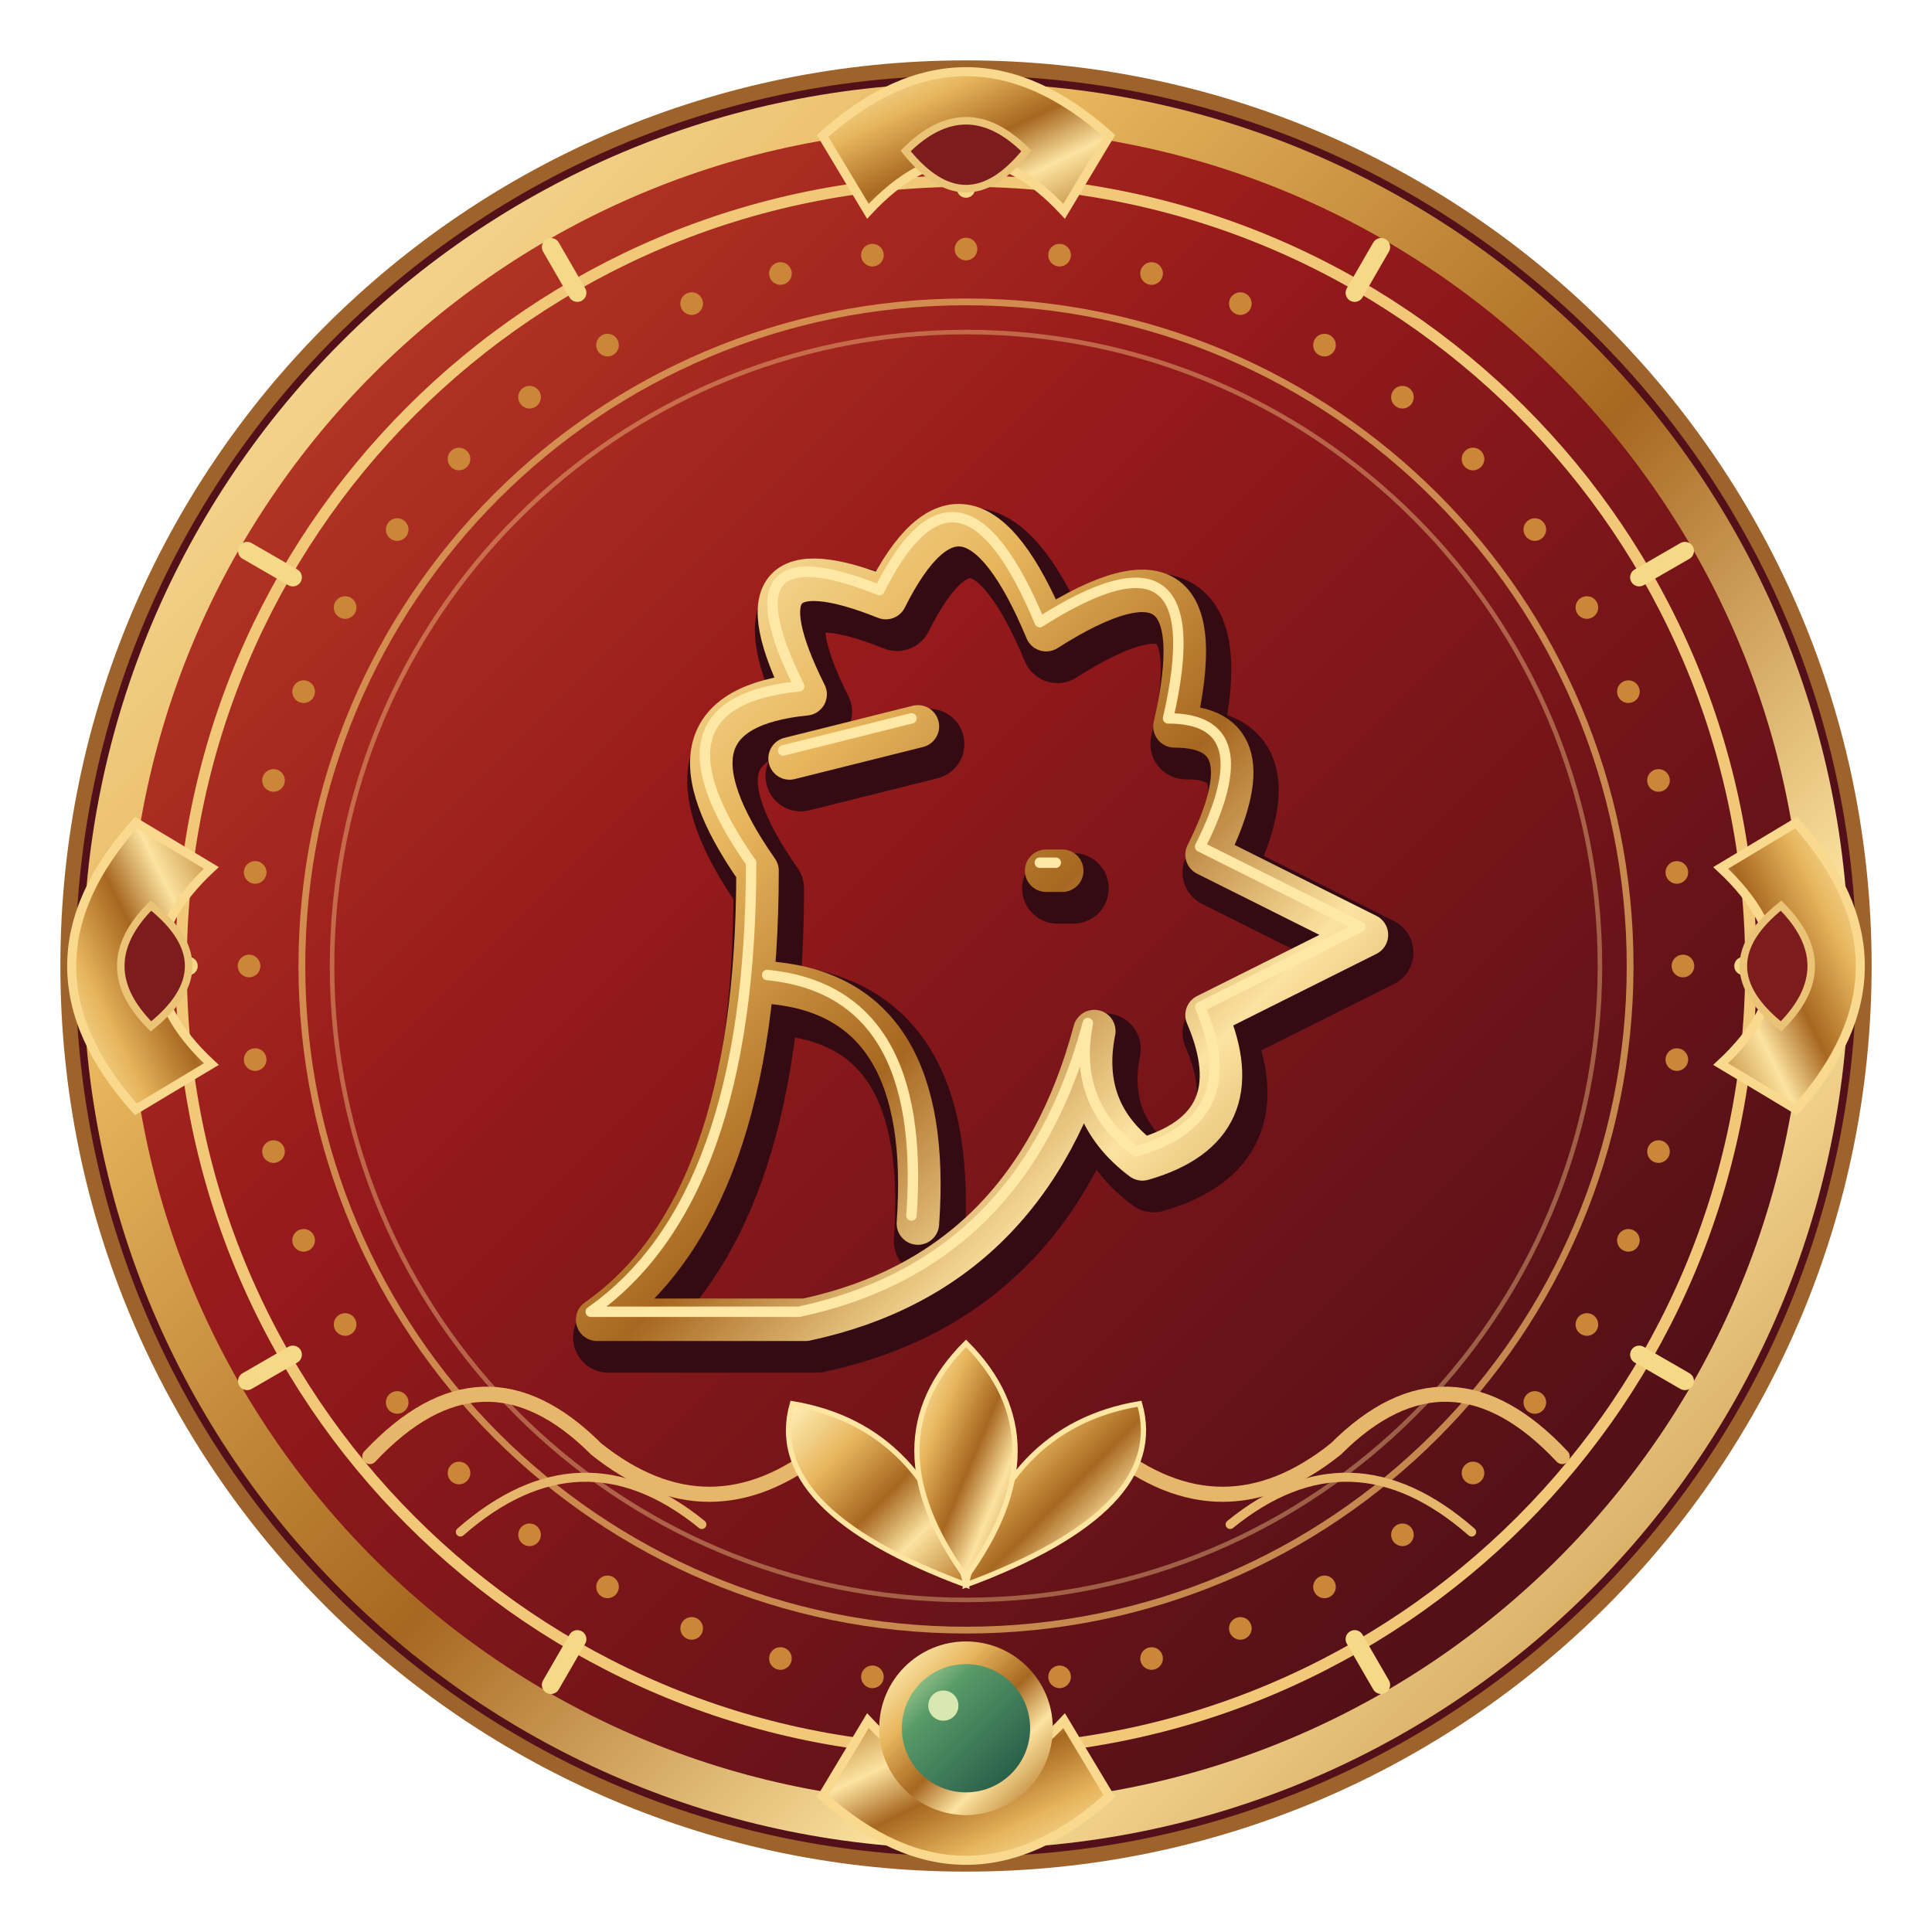
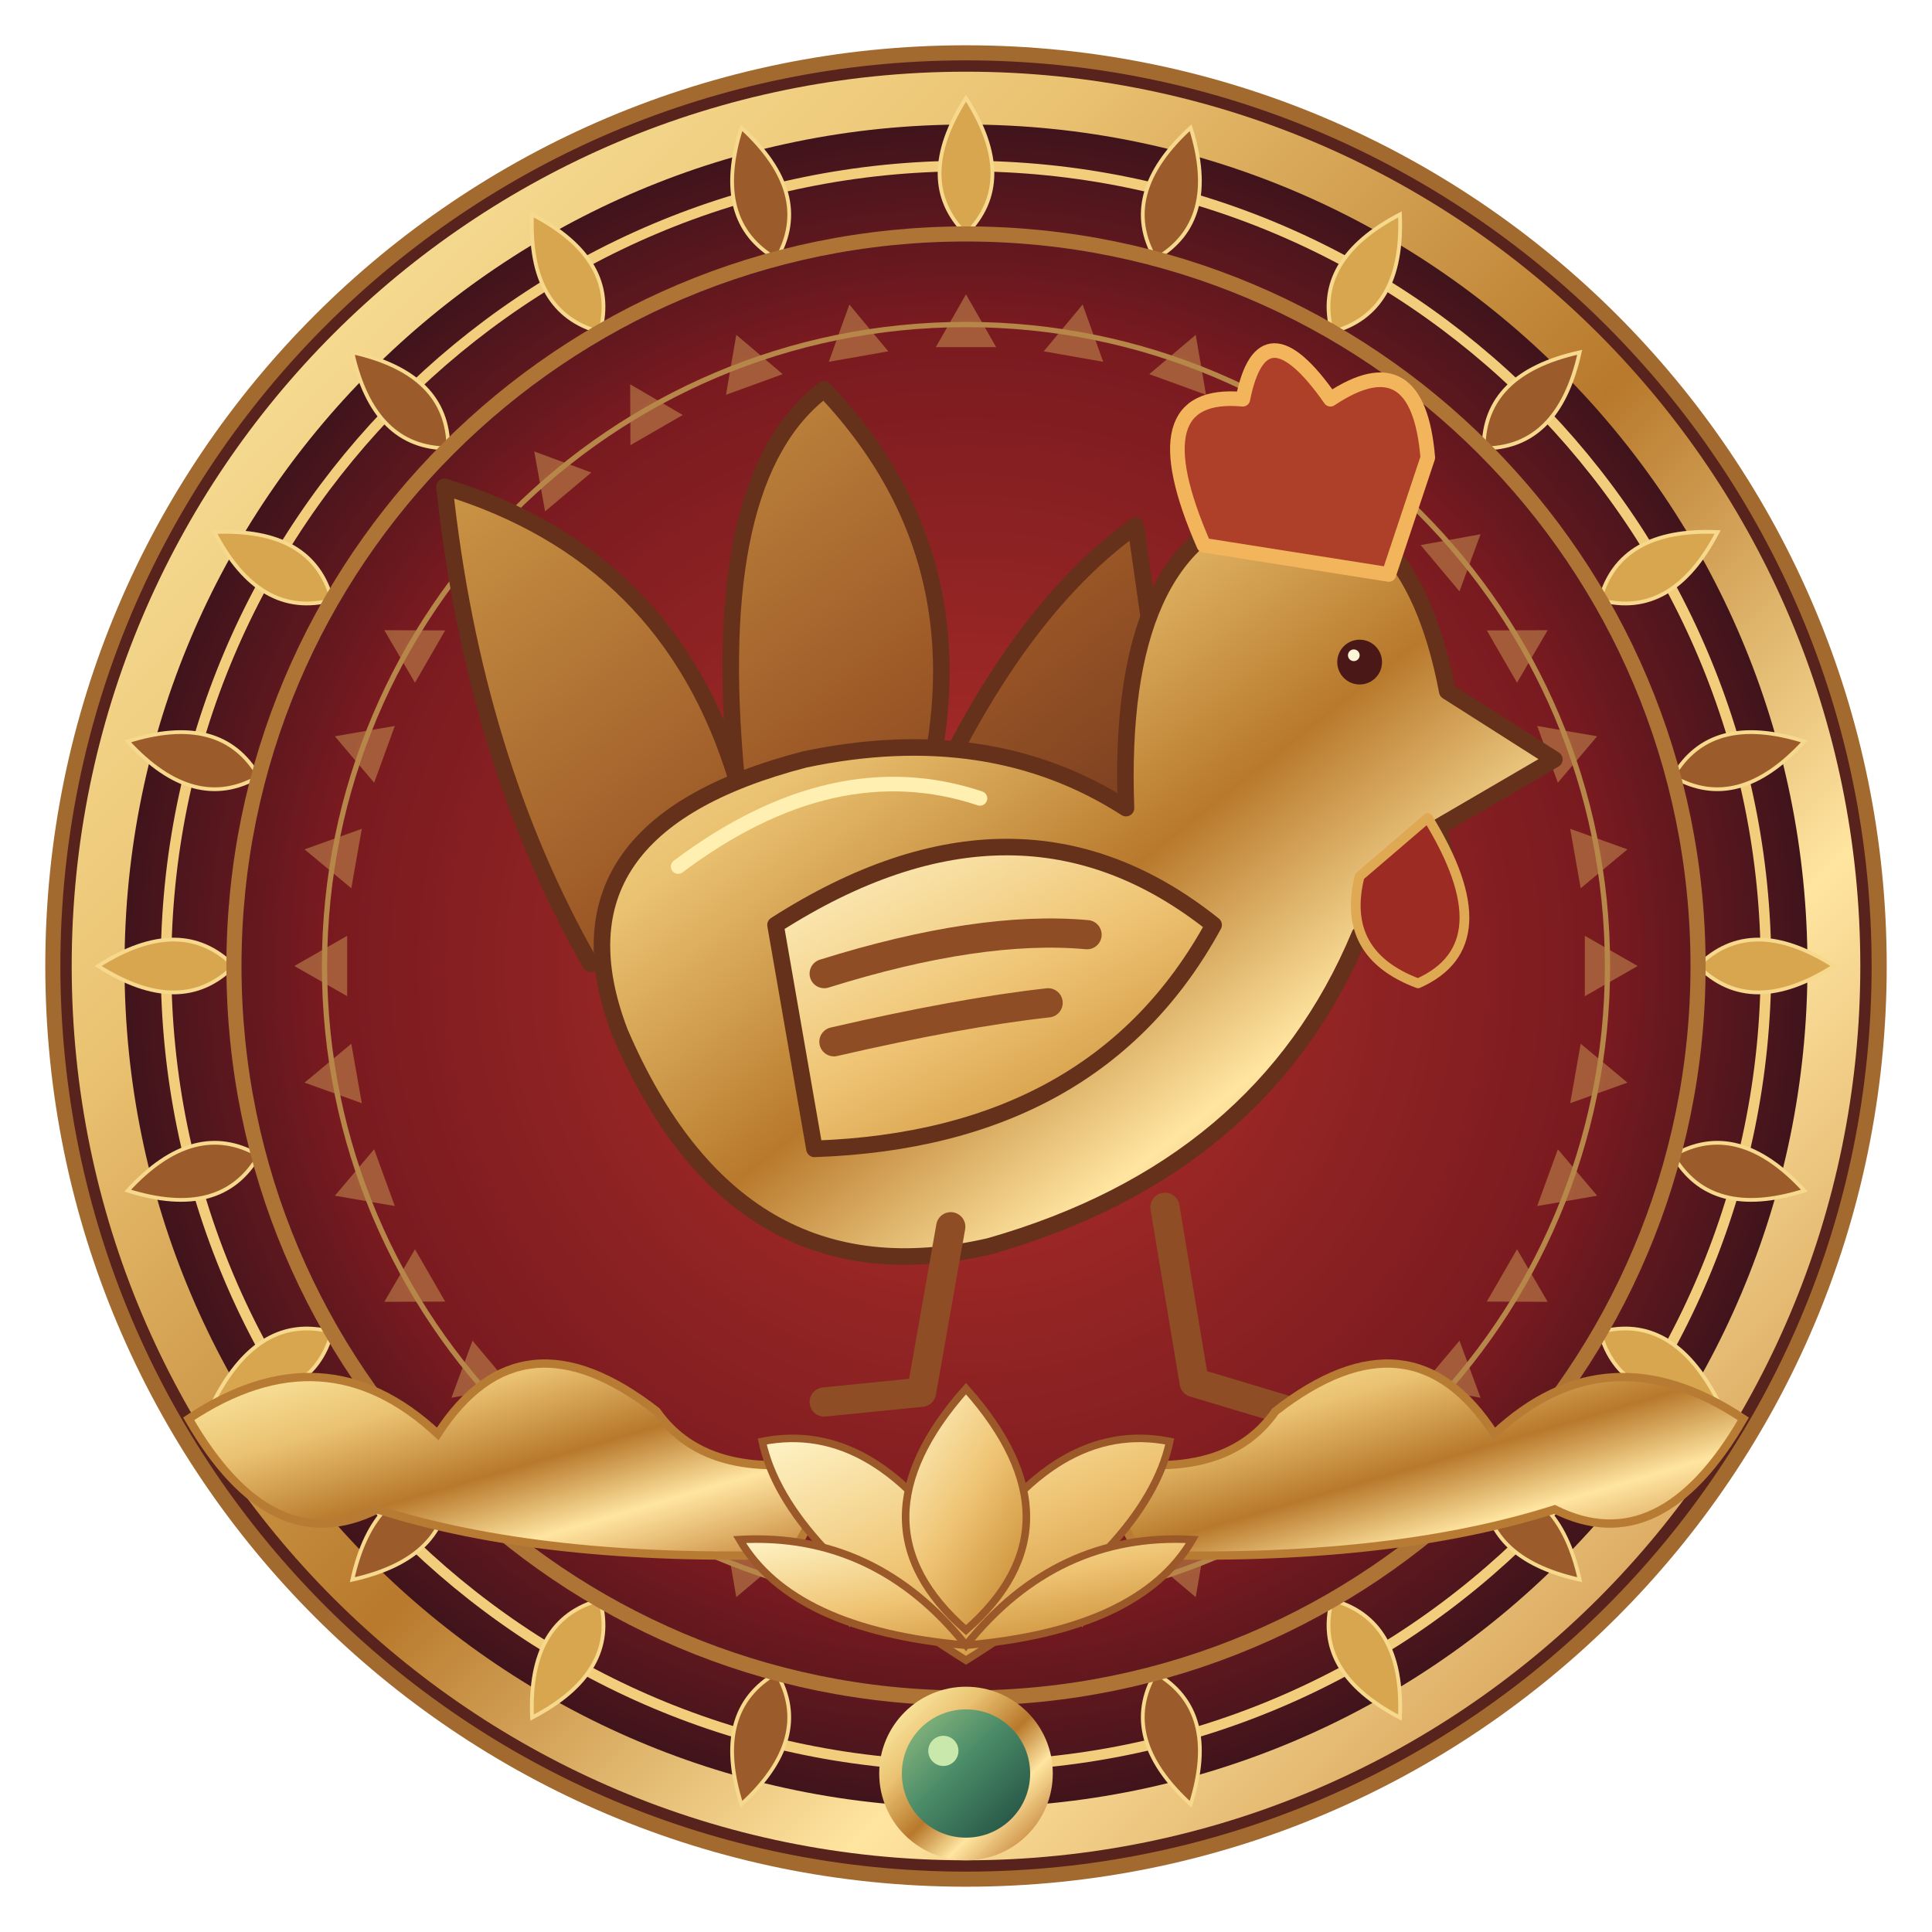
- <svg xmlns="http://www.w3.org/2000/svg" width="256" height="256" viewBox="0 0 256 256">
+ <svg xmlns="http://www.w3.org/2000/svg" viewBox="0 0 256 256" width="256" height="256">
  <defs>
-     <linearGradient id="red" x1="0" y1="0" x2="1" y2="1">
-       <stop offset="0" stop-color="#C3472A" />
-       <stop offset=".38" stop-color="#971A1B" />
-       <stop offset="1" stop-color="#390C16" />
+     <linearGradient id="gold" x1="0" y1="0" x2="1" y2="1">
+       <stop offset="0" stop-color="#FFF0AC" />
+       <stop offset=".28" stop-color="#EAC271" />
+       <stop offset=".52" stop-color="#B8792C" />
+       <stop offset=".72" stop-color="#FFE5A0" />
+       <stop offset="1" stop-color="#BD772C" />
    </linearGradient>
-     <linearGradient id="gold" x1="0" y1="0" x2="1" y2="1">
-       <stop offset="0" stop-color="#FFF1BB" />
-       <stop offset=".28" stop-color="#E7B65D" />
-       <stop offset=".53" stop-color="#A76720" />
-       <stop offset=".73" stop-color="#FCE3A0" />
-       <stop offset="1" stop-color="#B77A2B" />
+     <linearGradient id="light" x1="0" y1="0" x2=".8" y2="1">
+       <stop offset="0" stop-color="#FFF4C7" />
+       <stop offset=".52" stop-color="#EFC575" />
+       <stop offset="1" stop-color="#CA8D36" />
+     </linearGradient>
+     <linearGradient id="dark" x1="0" y1="0" x2="1" y2="1">
+       <stop offset="0" stop-color="#D3A04B" />
+       <stop offset=".58" stop-color="#9B5726" />
+       <stop offset="1" stop-color="#67301D" />
    </linearGradient>
    <linearGradient id="jade" x1="0" y1="0" x2="1" y2="1">
-       <stop offset="0" stop-color="#D9F0AE" />
-       <stop offset=".32" stop-color="#589A68" />
-       <stop offset="1" stop-color="#17483F" />
+       <stop offset="0" stop-color="#A4C987" />
+       <stop offset=".45" stop-color="#4B8C68" />
+       <stop offset="1" stop-color="#173F39" />
    </linearGradient>
+     <radialGradient id="lacquer">
+       <stop offset="0" stop-color="#B53129" />
+       <stop offset=".74" stop-color="#781A20" />
+       <stop offset="1" stop-color="#37131B" />
+     </radialGradient>
  </defs>
-   <circle cx="128" cy="128" r="119" fill="#521019" stroke="#9D632B" stroke-width="2" />
-   <circle cx="128" cy="128" r="114" fill="url(#red)" stroke="url(#gold)" stroke-width="6" />
-   <circle cx="128" cy="128" r="104" fill="none" stroke="#F0C878" stroke-width="1.5" />
-   <path d="M231.00 128.00 L238.00 128.00" stroke="#F6D986" stroke-width="2.4" stroke-linecap="round" />
-   <path d="M217.20 179.50 L223.26 183.00" stroke="#F6D986" stroke-width="2.4" stroke-linecap="round" />
-   <path d="M179.50 217.20 L183.00 223.26" stroke="#F6D986" stroke-width="2.4" stroke-linecap="round" />
-   <path d="M128.00 231.00 L128.00 238.00" stroke="#F6D986" stroke-width="2.4" stroke-linecap="round" />
-   <path d="M76.50 217.20 L73.00 223.26" stroke="#F6D986" stroke-width="2.4" stroke-linecap="round" />
-   <path d="M38.80 179.50 L32.74 183.00" stroke="#F6D986" stroke-width="2.4" stroke-linecap="round" />
-   <path d="M25.00 128.00 L18.00 128.00" stroke="#F6D986" stroke-width="2.4" stroke-linecap="round" />
-   <path d="M38.80 76.50 L32.74 73.00" stroke="#F6D986" stroke-width="2.4" stroke-linecap="round" />
-   <path d="M76.50 38.80 L73.00 32.74" stroke="#F6D986" stroke-width="2.4" stroke-linecap="round" />
-   <path d="M128.00 25.00 L128.00 18.00" stroke="#F6D986" stroke-width="2.4" stroke-linecap="round" />
-   <path d="M179.50 38.80 L183.00 32.74" stroke="#F6D986" stroke-width="2.4" stroke-linecap="round" />
-   <path d="M217.20 76.50 L223.26 73.00" stroke="#F6D986" stroke-width="2.4" stroke-linecap="round" />
-   <circle cx="223.00" cy="128.00" r="1.5" fill="#CB8738" />
-   <circle cx="222.19" cy="140.40" r="1.5" fill="#CB8738" />
-   <circle cx="219.76" cy="152.59" r="1.5" fill="#CB8738" />
-   <circle cx="215.77" cy="164.35" r="1.5" fill="#CB8738" />
-   <circle cx="210.27" cy="175.50" r="1.5" fill="#CB8738" />
-   <circle cx="203.37" cy="185.83" r="1.5" fill="#CB8738" />
-   <circle cx="195.18" cy="195.18" r="1.5" fill="#CB8738" />
-   <circle cx="185.83" cy="203.37" r="1.5" fill="#CB8738" />
-   <circle cx="175.50" cy="210.27" r="1.5" fill="#CB8738" />
-   <circle cx="164.35" cy="215.77" r="1.5" fill="#CB8738" />
-   <circle cx="152.59" cy="219.76" r="1.5" fill="#CB8738" />
-   <circle cx="140.40" cy="222.19" r="1.5" fill="#CB8738" />
-   <circle cx="128.00" cy="223.00" r="1.5" fill="#CB8738" />
-   <circle cx="115.60" cy="222.19" r="1.5" fill="#CB8738" />
-   <circle cx="103.41" cy="219.76" r="1.5" fill="#CB8738" />
-   <circle cx="91.65" cy="215.77" r="1.5" fill="#CB8738" />
-   <circle cx="80.50" cy="210.27" r="1.5" fill="#CB8738" />
-   <circle cx="70.17" cy="203.37" r="1.5" fill="#CB8738" />
-   <circle cx="60.82" cy="195.18" r="1.5" fill="#CB8738" />
-   <circle cx="52.63" cy="185.83" r="1.5" fill="#CB8738" />
-   <circle cx="45.73" cy="175.50" r="1.5" fill="#CB8738" />
-   <circle cx="40.23" cy="164.35" r="1.5" fill="#CB8738" />
-   <circle cx="36.24" cy="152.59" r="1.5" fill="#CB8738" />
-   <circle cx="33.81" cy="140.40" r="1.5" fill="#CB8738" />
-   <circle cx="33.00" cy="128.00" r="1.5" fill="#CB8738" />
-   <circle cx="33.81" cy="115.60" r="1.5" fill="#CB8738" />
-   <circle cx="36.24" cy="103.41" r="1.5" fill="#CB8738" />
-   <circle cx="40.23" cy="91.65" r="1.5" fill="#CB8738" />
-   <circle cx="45.73" cy="80.50" r="1.5" fill="#CB8738" />
-   <circle cx="52.63" cy="70.17" r="1.5" fill="#CB8738" />
-   <circle cx="60.82" cy="60.82" r="1.5" fill="#CB8738" />
-   <circle cx="70.17" cy="52.63" r="1.5" fill="#CB8738" />
-   <circle cx="80.50" cy="45.73" r="1.5" fill="#CB8738" />
-   <circle cx="91.65" cy="40.23" r="1.5" fill="#CB8738" />
-   <circle cx="103.41" cy="36.24" r="1.5" fill="#CB8738" />
-   <circle cx="115.60" cy="33.81" r="1.5" fill="#CB8738" />
-   <circle cx="128.00" cy="33.00" r="1.5" fill="#CB8738" />
-   <circle cx="140.40" cy="33.81" r="1.5" fill="#CB8738" />
-   <circle cx="152.59" cy="36.24" r="1.5" fill="#CB8738" />
-   <circle cx="164.35" cy="40.23" r="1.5" fill="#CB8738" />
-   <circle cx="175.50" cy="45.73" r="1.5" fill="#CB8738" />
-   <circle cx="185.83" cy="52.63" r="1.5" fill="#CB8738" />
-   <circle cx="195.18" cy="60.82" r="1.5" fill="#CB8738" />
-   <circle cx="203.37" cy="70.17" r="1.5" fill="#CB8738" />
-   <circle cx="210.27" cy="80.50" r="1.5" fill="#CB8738" />
-   <circle cx="215.77" cy="91.65" r="1.5" fill="#CB8738" />
-   <circle cx="219.76" cy="103.41" r="1.5" fill="#CB8738" />
-   <circle cx="222.19" cy="115.60" r="1.5" fill="#CB8738" />
-   <g transform="rotate(0 128 128)">
-     <path d="M109 18 Q128 1 147 18 L141 28 Q128 14 115 28 Z" fill="url(#gold)" stroke="#F9D98D" stroke-width="1.2" />
-     <path d="M120 20 Q128 12 136 20 Q128 30 120 20Z" fill="#7D1C1D" stroke="#EBC376" stroke-width="1" />
+   <circle cx="128" cy="128" r="121" fill="#58231C" stroke="#A36A30" stroke-width="2" />
+   <circle cx="128" cy="128" r="115" fill="url(#lacquer)" stroke="url(#gold)" stroke-width="7" />
+   <circle cx="128" cy="128" r="106" fill="none" stroke="#F2CD7B" stroke-width="1.4" />
+   <path transform="rotate(0 128 128)" d="M128 13Q121 24 128 31Q135 24 128 13Z" fill="#D8A64E" stroke="#F7D98E" stroke-width=".5" />
+   <path transform="rotate(15 128 128)" d="M128 13Q121 24 128 31Q135 24 128 13Z" fill="#9B5B2A" stroke="#F7D98E" stroke-width=".5" />
+   <path transform="rotate(30 128 128)" d="M128 13Q121 24 128 31Q135 24 128 13Z" fill="#D8A64E" stroke="#F7D98E" stroke-width=".5" />
+   <path transform="rotate(45 128 128)" d="M128 13Q121 24 128 31Q135 24 128 13Z" fill="#9B5B2A" stroke="#F7D98E" stroke-width=".5" />
+   <path transform="rotate(60 128 128)" d="M128 13Q121 24 128 31Q135 24 128 13Z" fill="#D8A64E" stroke="#F7D98E" stroke-width=".5" />
+   <path transform="rotate(75 128 128)" d="M128 13Q121 24 128 31Q135 24 128 13Z" fill="#9B5B2A" stroke="#F7D98E" stroke-width=".5" />
+   <path transform="rotate(90 128 128)" d="M128 13Q121 24 128 31Q135 24 128 13Z" fill="#D8A64E" stroke="#F7D98E" stroke-width=".5" />
+   <path transform="rotate(105 128 128)" d="M128 13Q121 24 128 31Q135 24 128 13Z" fill="#9B5B2A" stroke="#F7D98E" stroke-width=".5" />
+   <path transform="rotate(120 128 128)" d="M128 13Q121 24 128 31Q135 24 128 13Z" fill="#D8A64E" stroke="#F7D98E" stroke-width=".5" />
+   <path transform="rotate(135 128 128)" d="M128 13Q121 24 128 31Q135 24 128 13Z" fill="#9B5B2A" stroke="#F7D98E" stroke-width=".5" />
+   <path transform="rotate(150 128 128)" d="M128 13Q121 24 128 31Q135 24 128 13Z" fill="#D8A64E" stroke="#F7D98E" stroke-width=".5" />
+   <path transform="rotate(165 128 128)" d="M128 13Q121 24 128 31Q135 24 128 13Z" fill="#9B5B2A" stroke="#F7D98E" stroke-width=".5" />
+   <path transform="rotate(180 128 128)" d="M128 13Q121 24 128 31Q135 24 128 13Z" fill="#D8A64E" stroke="#F7D98E" stroke-width=".5" />
+   <path transform="rotate(195 128 128)" d="M128 13Q121 24 128 31Q135 24 128 13Z" fill="#9B5B2A" stroke="#F7D98E" stroke-width=".5" />
+   <path transform="rotate(210 128 128)" d="M128 13Q121 24 128 31Q135 24 128 13Z" fill="#D8A64E" stroke="#F7D98E" stroke-width=".5" />
+   <path transform="rotate(225 128 128)" d="M128 13Q121 24 128 31Q135 24 128 13Z" fill="#9B5B2A" stroke="#F7D98E" stroke-width=".5" />
+   <path transform="rotate(240 128 128)" d="M128 13Q121 24 128 31Q135 24 128 13Z" fill="#D8A64E" stroke="#F7D98E" stroke-width=".5" />
+   <path transform="rotate(255 128 128)" d="M128 13Q121 24 128 31Q135 24 128 13Z" fill="#9B5B2A" stroke="#F7D98E" stroke-width=".5" />
+   <path transform="rotate(270 128 128)" d="M128 13Q121 24 128 31Q135 24 128 13Z" fill="#D8A64E" stroke="#F7D98E" stroke-width=".5" />
+   <path transform="rotate(285 128 128)" d="M128 13Q121 24 128 31Q135 24 128 13Z" fill="#9B5B2A" stroke="#F7D98E" stroke-width=".5" />
+   <path transform="rotate(300 128 128)" d="M128 13Q121 24 128 31Q135 24 128 13Z" fill="#D8A64E" stroke="#F7D98E" stroke-width=".5" />
+   <path transform="rotate(315 128 128)" d="M128 13Q121 24 128 31Q135 24 128 13Z" fill="#9B5B2A" stroke="#F7D98E" stroke-width=".5" />
+   <path transform="rotate(330 128 128)" d="M128 13Q121 24 128 31Q135 24 128 13Z" fill="#D8A64E" stroke="#F7D98E" stroke-width=".5" />
+   <path transform="rotate(345 128 128)" d="M128 13Q121 24 128 31Q135 24 128 13Z" fill="#9B5B2A" stroke="#F7D98E" stroke-width=".5" />
+   <circle cx="128" cy="128" r="97" fill="none" stroke="#AD7435" stroke-width="2" />
+   <path transform="rotate(0 128 128)" d="M128 39l-4 7h8Z" fill="#D1A055" opacity=".48" />
+   <path transform="rotate(10 128 128)" d="M128 39l-4 7h8Z" fill="#D1A055" opacity=".48" />
+   <path transform="rotate(20 128 128)" d="M128 39l-4 7h8Z" fill="#D1A055" opacity=".48" />
+   <path transform="rotate(30 128 128)" d="M128 39l-4 7h8Z" fill="#D1A055" opacity=".48" />
+   <path transform="rotate(40 128 128)" d="M128 39l-4 7h8Z" fill="#D1A055" opacity=".48" />
+   <path transform="rotate(50 128 128)" d="M128 39l-4 7h8Z" fill="#D1A055" opacity=".48" />
+   <path transform="rotate(60 128 128)" d="M128 39l-4 7h8Z" fill="#D1A055" opacity=".48" />
+   <path transform="rotate(70 128 128)" d="M128 39l-4 7h8Z" fill="#D1A055" opacity=".48" />
+   <path transform="rotate(80 128 128)" d="M128 39l-4 7h8Z" fill="#D1A055" opacity=".48" />
+   <path transform="rotate(90 128 128)" d="M128 39l-4 7h8Z" fill="#D1A055" opacity=".48" />
+   <path transform="rotate(100 128 128)" d="M128 39l-4 7h8Z" fill="#D1A055" opacity=".48" />
+   <path transform="rotate(110 128 128)" d="M128 39l-4 7h8Z" fill="#D1A055" opacity=".48" />
+   <path transform="rotate(120 128 128)" d="M128 39l-4 7h8Z" fill="#D1A055" opacity=".48" />
+   <path transform="rotate(130 128 128)" d="M128 39l-4 7h8Z" fill="#D1A055" opacity=".48" />
+   <path transform="rotate(140 128 128)" d="M128 39l-4 7h8Z" fill="#D1A055" opacity=".48" />
+   <path transform="rotate(150 128 128)" d="M128 39l-4 7h8Z" fill="#D1A055" opacity=".48" />
+   <path transform="rotate(160 128 128)" d="M128 39l-4 7h8Z" fill="#D1A055" opacity=".48" />
+   <path transform="rotate(170 128 128)" d="M128 39l-4 7h8Z" fill="#D1A055" opacity=".48" />
+   <path transform="rotate(180 128 128)" d="M128 39l-4 7h8Z" fill="#D1A055" opacity=".48" />
+   <path transform="rotate(190 128 128)" d="M128 39l-4 7h8Z" fill="#D1A055" opacity=".48" />
+   <path transform="rotate(200 128 128)" d="M128 39l-4 7h8Z" fill="#D1A055" opacity=".48" />
+   <path transform="rotate(210 128 128)" d="M128 39l-4 7h8Z" fill="#D1A055" opacity=".48" />
+   <path transform="rotate(220 128 128)" d="M128 39l-4 7h8Z" fill="#D1A055" opacity=".48" />
+   <path transform="rotate(230 128 128)" d="M128 39l-4 7h8Z" fill="#D1A055" opacity=".48" />
+   <path transform="rotate(240 128 128)" d="M128 39l-4 7h8Z" fill="#D1A055" opacity=".48" />
+   <path transform="rotate(250 128 128)" d="M128 39l-4 7h8Z" fill="#D1A055" opacity=".48" />
+   <path transform="rotate(260 128 128)" d="M128 39l-4 7h8Z" fill="#D1A055" opacity=".48" />
+   <path transform="rotate(270 128 128)" d="M128 39l-4 7h8Z" fill="#D1A055" opacity=".48" />
+   <path transform="rotate(280 128 128)" d="M128 39l-4 7h8Z" fill="#D1A055" opacity=".48" />
+   <path transform="rotate(290 128 128)" d="M128 39l-4 7h8Z" fill="#D1A055" opacity=".48" />
+   <path transform="rotate(300 128 128)" d="M128 39l-4 7h8Z" fill="#D1A055" opacity=".48" />
+   <path transform="rotate(310 128 128)" d="M128 39l-4 7h8Z" fill="#D1A055" opacity=".48" />
+   <path transform="rotate(320 128 128)" d="M128 39l-4 7h8Z" fill="#D1A055" opacity=".48" />
+   <path transform="rotate(330 128 128)" d="M128 39l-4 7h8Z" fill="#D1A055" opacity=".48" />
+   <path transform="rotate(340 128 128)" d="M128 39l-4 7h8Z" fill="#D1A055" opacity=".48" />
+   <path transform="rotate(350 128 128)" d="M128 39l-4 7h8Z" fill="#D1A055" opacity=".48" />
+   <circle cx="128" cy="128" r="85" fill="none" stroke="#B78649" stroke-width=".7" />
+   <g transform="translate(46 40) scale(1.29)">
+     <path d="M25 68Q13 47 10 19 Q33 26 40 49 Q37 18 49 9 Q68 29 57 58 Q67 33 81 23 L86 58Z" fill="url(#dark)" stroke="#66311B" stroke-width="1.7" stroke-linecap="round" stroke-linejoin="round" />
+     <path d="M28 75 Q20 54 47 47 Q66 43 80 52 Q79 25 94 21 Q109 19 113 40 L124 47 112 54 Q116 66 104 65 Q94 89 66 97 Q40 103 28 75Z" fill="url(#gold)" stroke="#66311B" stroke-width="1.7" stroke-linecap="round" stroke-linejoin="round" />
+     <path d="M88 25Q81 9 92 10 Q94 0 101 10 Q110 4 111 16 L107 28Z" fill="#AE3F28" stroke="#F3B55C" stroke-width="1.5" stroke-linecap="round" stroke-linejoin="round" />
+     <path d="M111 53Q119 66 110 70 Q102 67 104 59Z" fill="#9B2B23" stroke="#DFA953" stroke-width="1" stroke-linecap="round" stroke-linejoin="round" />
+     <path d="M44 64 Q69 48 89 64 Q77 86 48 87Z" fill="url(#light)" stroke="#66311B" stroke-width="1.7" stroke-linecap="round" stroke-linejoin="round" />
+     <path d="M49 69Q65 64 76 65 M50 76Q63 73 72 72 M62 95l-3 17 -10 1 M84 93l3 18 10 3" fill="none" stroke="#8E4D25" stroke-width="3" stroke-linecap="round" stroke-linejoin="round" />
+     <circle cx="104" cy="37" r="2.3" fill="#4A1816" stroke="none" />
+     <circle cx="103.4" cy="36.3" r="0.6" fill="#FFF5D8" stroke="none" />
+     <path d="M34 58Q50 46 65 51" fill="none" stroke="#FFF0B1" stroke-width="1.5" stroke-linecap="round" stroke-linejoin="round" />
  </g>
-   <g transform="rotate(90 128 128)">
-     <path d="M109 18 Q128 1 147 18 L141 28 Q128 14 115 28 Z" fill="url(#gold)" stroke="#F9D98D" stroke-width="1.2" />
-     <path d="M120 20 Q128 12 136 20 Q128 30 120 20Z" fill="#7D1C1D" stroke="#EBC376" stroke-width="1" />
+   <g fill="url(#gold)" stroke="#B87B34" stroke-width="1.1">
+     <path d="M25 188Q43 176 58 190Q69 173 87 187Q94 197 112 193L105 206Q72 207 50 200Q36 207 25 188Z" />
+     <path d="M231 188Q213 176 198 190Q187 173 169 187Q162 197 144 193L151 206Q184 207 206 200Q220 207 231 188Z" />
  </g>
-   <g transform="rotate(180 128 128)">
-     <path d="M109 18 Q128 1 147 18 L141 28 Q128 14 115 28 Z" fill="url(#gold)" stroke="#F9D98D" stroke-width="1.2" />
-     <path d="M120 20 Q128 12 136 20 Q128 30 120 20Z" fill="#7D1C1D" stroke="#EBC376" stroke-width="1" />
+   <g fill="url(#light)" stroke="#9B5828" stroke-width="1">
+     <path d="M128 220Q104 205 101 191Q116 188 128 207Q140 188 155 191Q152 205 128 220Z" />
+     <path d="M128 216Q112 202 128 184Q144 202 128 216Z" />
+     <path d="M128 218Q105 216 98 204Q116 203 128 218Q140 203 158 204Q151 216 128 218Z" />
  </g>
-   <g transform="rotate(270 128 128)">
-     <path d="M109 18 Q128 1 147 18 L141 28 Q128 14 115 28 Z" fill="url(#gold)" stroke="#F9D98D" stroke-width="1.2" />
-     <path d="M120 20 Q128 12 136 20 Q128 30 120 20Z" fill="#7D1C1D" stroke="#EBC376" stroke-width="1" />
-   </g>
-   <circle cx="128" cy="128" r="88" fill="none" stroke="#DFA65B" stroke-width=".9" opacity=".8" />
-   <circle cx="128" cy="128" r="84" fill="none" stroke="#F9D58C" stroke-width=".6" opacity=".4" />
-   <g transform="translate(60 58) scale(2.125)" fill="none" stroke-linecap="round" stroke-linejoin="round">
-     <path d="M 19 27 Q 12 17 22 16 Q 17 6 27 10 Q 32 0 37 12 Q 48 5 45 18 Q 51 18 47 26 L 57 31 L 47 36 Q 50 43 43 45 Q 39 42 40 37 Q 36 52 22 55 L 9 55 Q 19 48 19 27 Z M 37 27 L 38 27 M 20 34 Q 30 35 29 49 M 21 20 L 29 18" stroke="#350B13" stroke-width="4.4" transform="translate(0.7 1.1)" />
-     <path d="M 19 27 Q 12 17 22 16 Q 17 6 27 10 Q 32 0 37 12 Q 48 5 45 18 Q 51 18 47 26 L 57 31 L 47 36 Q 50 43 43 45 Q 39 42 40 37 Q 36 52 22 55 L 9 55 Q 19 48 19 27 Z M 37 27 L 38 27 M 20 34 Q 30 35 29 49 M 21 20 L 29 18" stroke="url(#gold)" stroke-width="2.65" />
-     <path d="M 19 27 Q 12 17 22 16 Q 17 6 27 10 Q 32 0 37 12 Q 48 5 45 18 Q 51 18 47 26 L 57 31 L 47 36 Q 50 43 43 45 Q 39 42 40 37 Q 36 52 22 55 L 9 55 Q 19 48 19 27 Z M 37 27 L 38 27 M 20 34 Q 30 35 29 49 M 21 20 L 29 18" stroke="#FFE8A5" stroke-width=".65" transform="translate(-0.4 -0.5)" />
-   </g>
-   <g fill="none" stroke="#E6B66B" stroke-linecap="round" stroke-linejoin="round">
-     <path d="M49 193 Q64 177 79 192 Q94 204 109 192 M147 192 Q162 204 177 192 Q192 177 207 193" stroke-width="2" />
-     <path d="M61 203 Q77 189 93 202 M163 202 Q179 189 195 203" stroke-width="1.2" />
-   </g>
-   <g fill="url(#gold)" stroke="#FFE5A2" stroke-width=".7">
-     <path d="M128 210 Q101 200 105 186 Q123 189 128 210Z" />
-     <path d="M128 210 Q155 200 151 186 Q133 189 128 210Z" />
-     <path d="M128 209 Q115 191 128 178 Q141 191 128 209Z" />
-   </g>
-   <circle cx="128" cy="229" r="10" fill="url(#jade)" stroke="url(#gold)" stroke-width="3" />
-   <circle cx="125" cy="226" r="2" fill="#D8E8B0" />
+   <circle cx="128" cy="235" r="10" fill="url(#jade)" stroke="url(#gold)" stroke-width="3" />
+   <circle cx="125" cy="232" r="2" fill="#C8E8AC" />
</svg>
